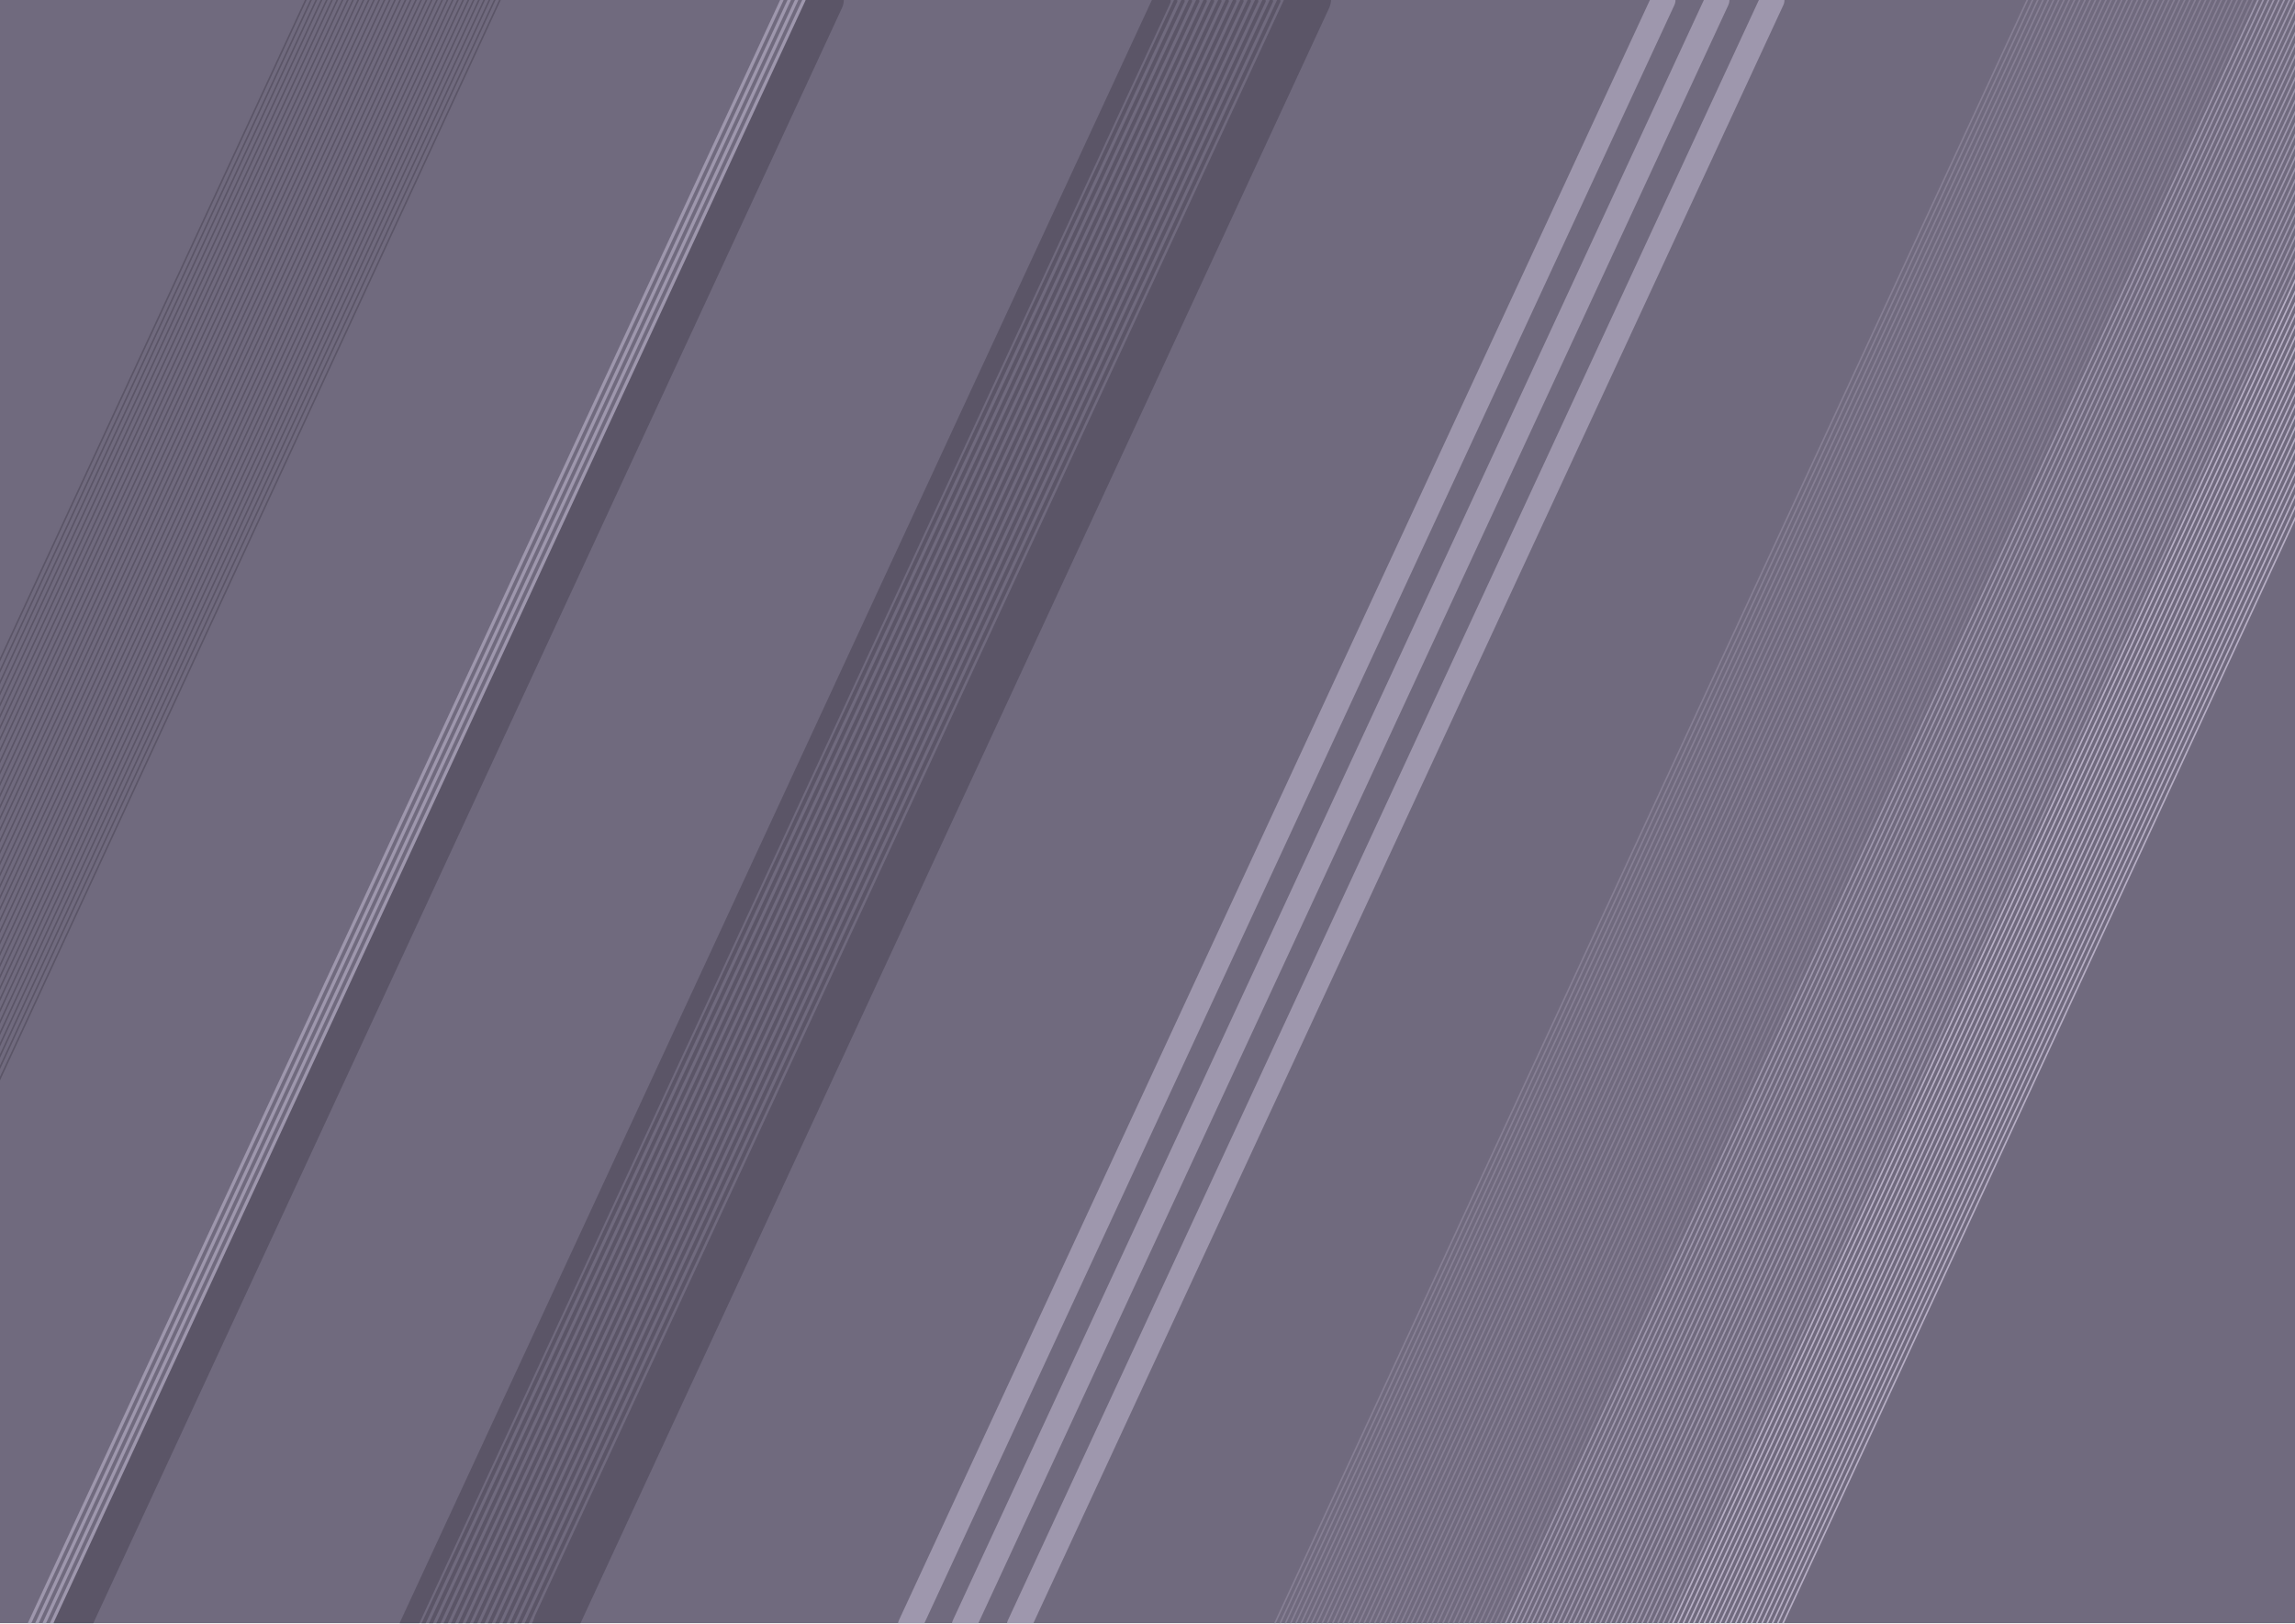
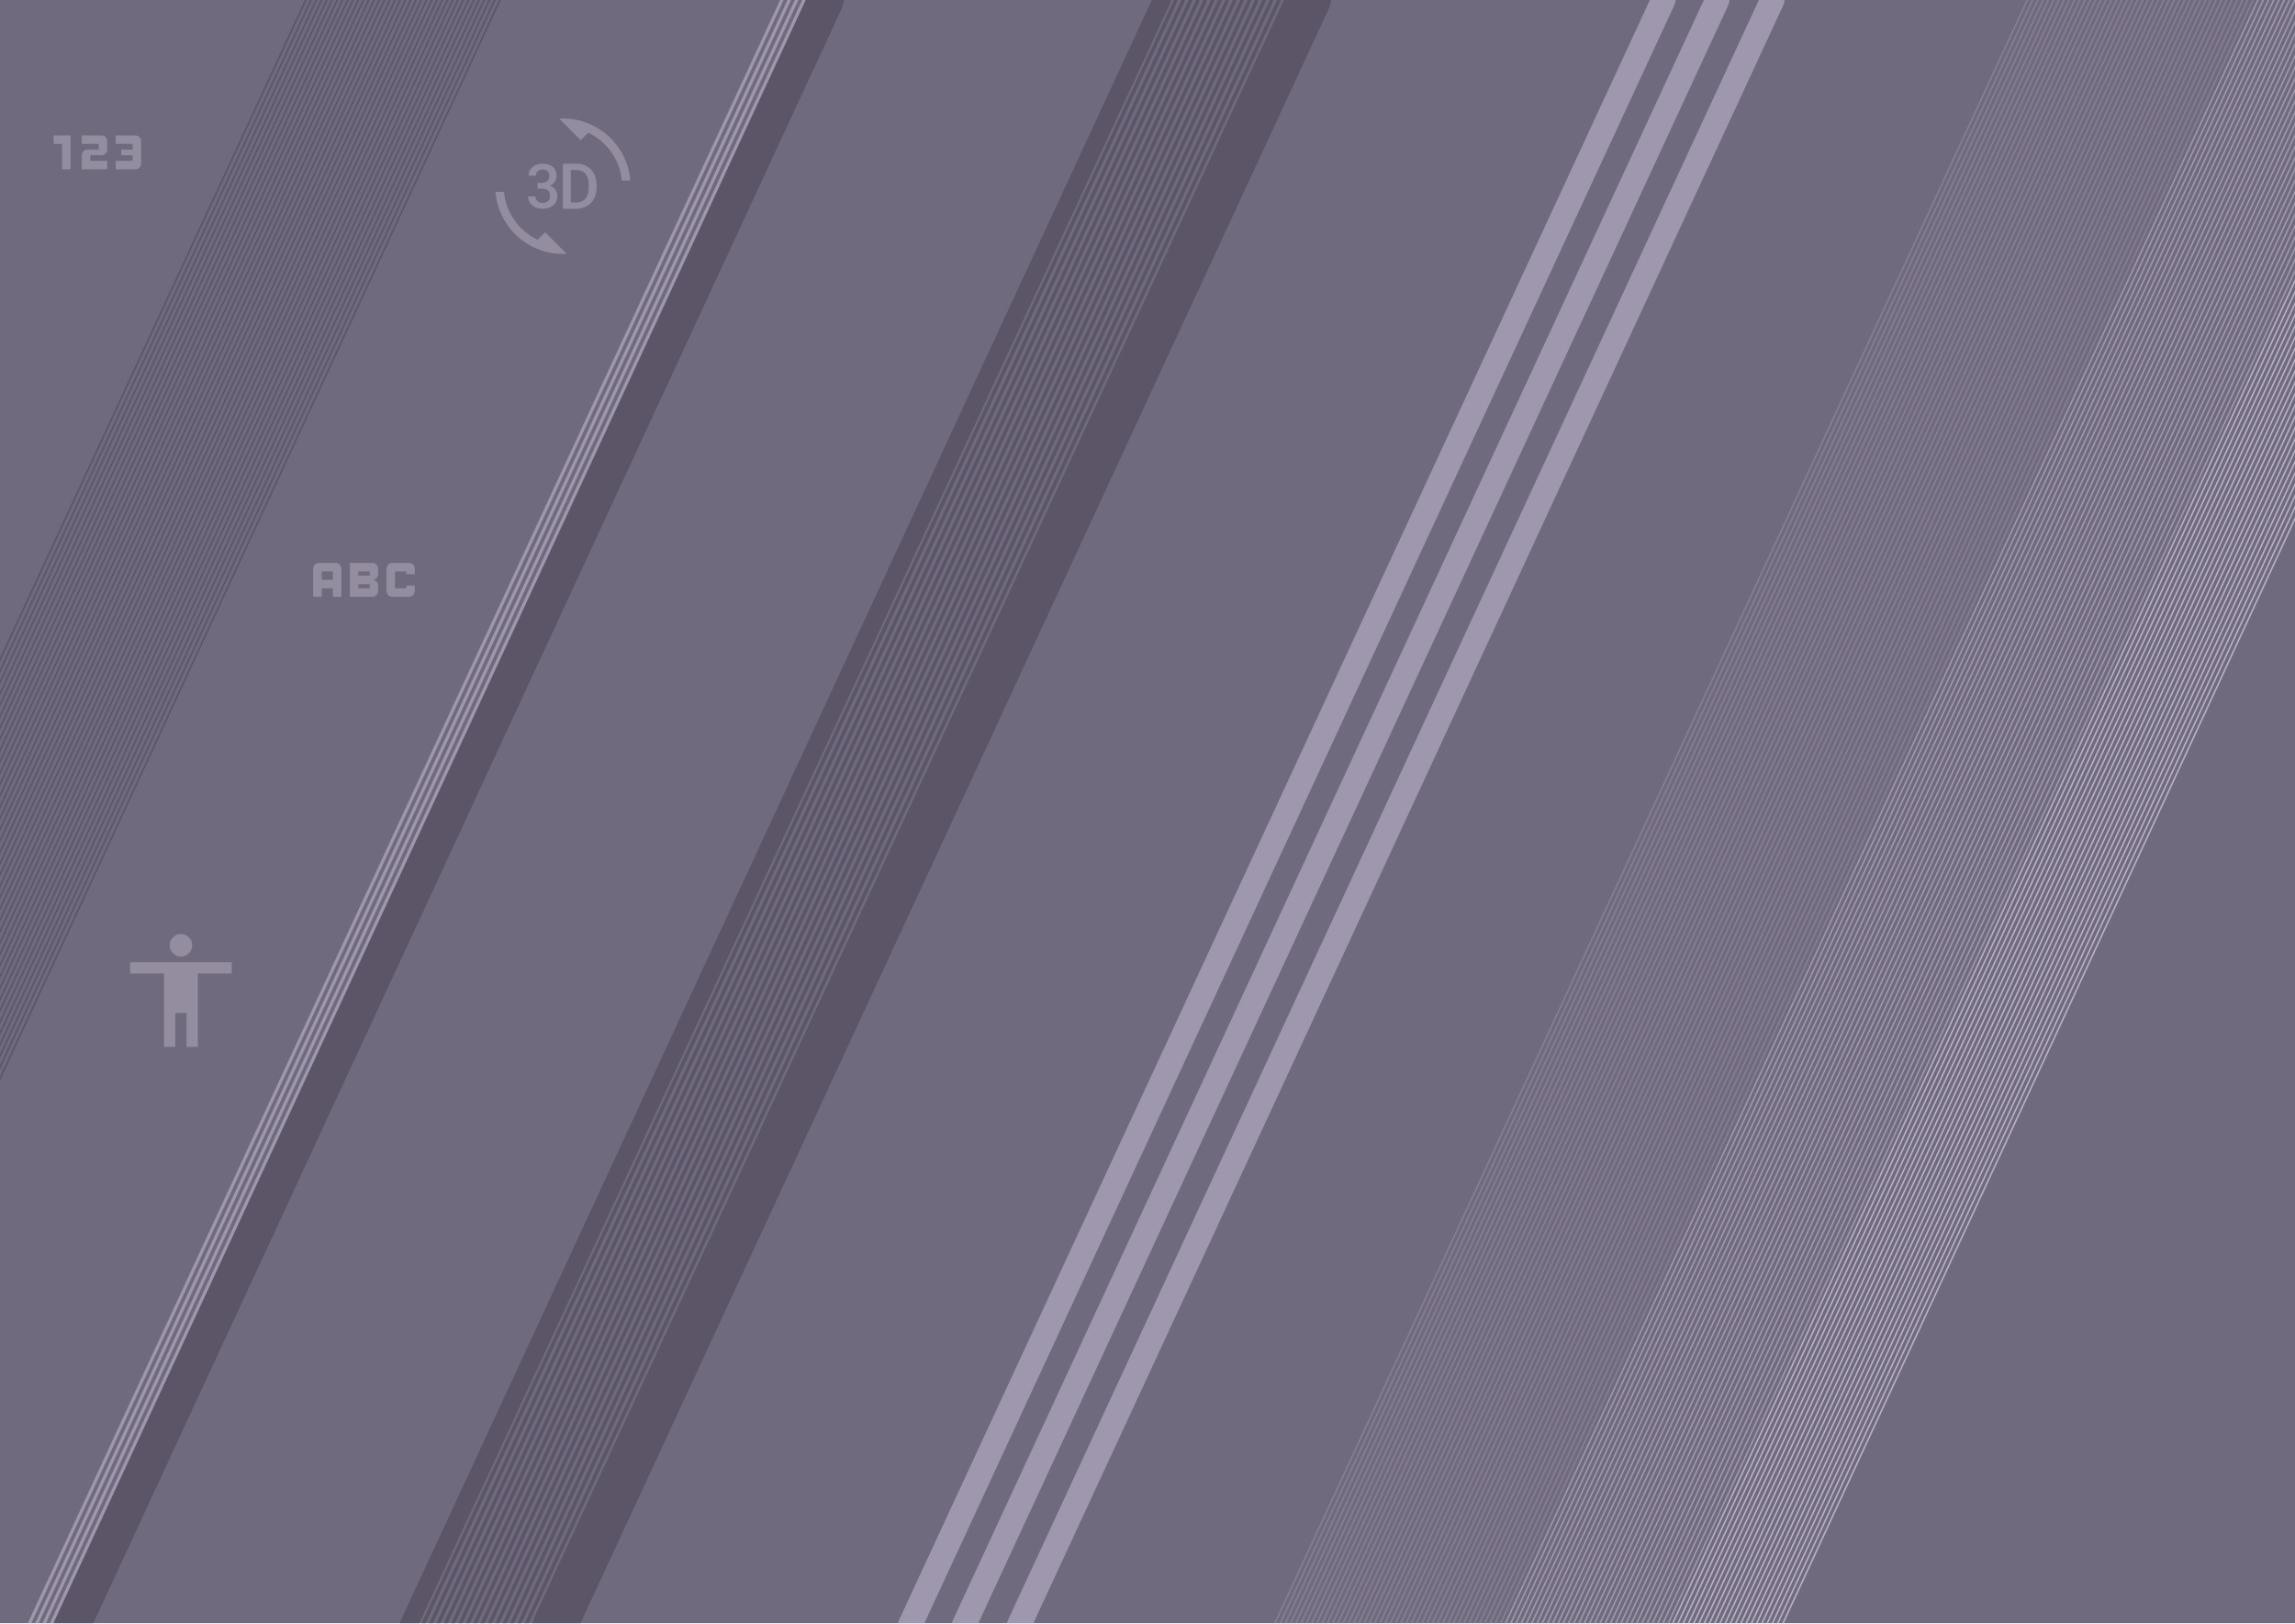
<svg xmlns="http://www.w3.org/2000/svg" width="2169" height="1534" viewBox="0 0 2169 1534" fill="none">
  <g opacity="0.9" clip-path="url(#clip0_2_2333)">
    <rect width="2169" height="1534" fill="#625B71" />
    <path d="M1111 1L399.041 1537.02" stroke="#4A4458" stroke-width="3.5" stroke-linecap="round" />
    <path d="M1117.96 1L406 1537.02" stroke="#4A4458" stroke-width="3.5" stroke-linecap="round" />
    <path d="M1124.92 1L412.959 1537.02" stroke="#4A4458" stroke-width="3.5" stroke-linecap="round" />
    <path d="M1131.88 1L419.918 1537.02" stroke="#4A4458" stroke-width="3.5" stroke-linecap="round" />
    <path d="M1138.84 1L426.877 1537.02" stroke="#4A4458" stroke-width="3.5" stroke-linecap="round" />
    <path d="M1145.79 1L433.835 1537.02" stroke="#4A4458" stroke-width="3.5" stroke-linecap="round" />
    <path d="M1152.75 1L440.794 1537.02" stroke="#4A4458" stroke-width="3.5" stroke-linecap="round" />
    <path d="M1159.71 1L447.753 1537.02" stroke="#4A4458" stroke-width="3.5" stroke-linecap="round" />
    <path d="M1166.67 1L454.712 1537.02" stroke="#4A4458" stroke-width="3.5" stroke-linecap="round" />
    <path d="M1173.63 1L461.671 1537.02" stroke="#4A4458" stroke-width="3.5" stroke-linecap="round" />
    <path d="M1180.59 1L468.63 1537.02" stroke="#4A4458" stroke-width="3.5" stroke-linecap="round" />
    <path d="M1187.55 1L475.589 1537.02" stroke="#4A4458" stroke-width="3.5" stroke-linecap="round" />
    <path d="M1194.51 1L482.548 1537.02" stroke="#4A4458" stroke-width="3.5" stroke-linecap="round" />
    <path d="M1201.47 1L489.507 1537.02" stroke="#4A4458" stroke-width="3.5" stroke-linecap="round" />
    <path d="M1208.42 1L496.466 1537.02" stroke="#4A4458" stroke-width="3.5" stroke-linecap="round" />
    <path d="M1215.38 1L503.425 1537.02" stroke="#4A4458" stroke-width="3.5" stroke-linecap="round" />
    <path d="M1222.34 1L510.384 1537.02" stroke="#4A4458" stroke-width="3.5" stroke-linecap="round" />
    <path d="M1229.3 1L517.343 1537.02" stroke="#4A4458" stroke-width="3.5" stroke-linecap="round" />
    <path d="M1236.26 1L524.302 1537.02" stroke="#4A4458" stroke-width="3.5" stroke-linecap="round" />
    <path d="M1243.22 1L531.261 1537.02" stroke="#4A4458" stroke-width="3.5" stroke-linecap="round" />
    <path d="M1098 0L386.041 1536.02" stroke="#4A4458" stroke-width="17" stroke-linecap="round" />
    <path d="M1237 -1L525.041 1535.02" stroke="#4A4458" stroke-width="42" stroke-linecap="round" />
    <path d="M1916 0L1204.04 1536.02" stroke="#7A7289" stroke-width="1.5" stroke-linecap="round" />
    <path d="M1920.96 0L1209 1536.02" stroke="#7A7289" stroke-width="1.5" stroke-linecap="round" />
    <path d="M1925.92 0L1213.96 1536.02" stroke="#7A7289" stroke-width="1.5" stroke-linecap="round" />
    <path d="M1930.88 0L1218.92 1536.02" stroke="#7A7289" stroke-width="1.5" stroke-linecap="round" />
    <path d="M1935.84 0L1223.88 1536.02" stroke="#7A7289" stroke-width="1.5" stroke-linecap="round" />
    <path d="M1940.79 0L1228.84 1536.02" stroke="#7A7289" stroke-width="1.5" stroke-linecap="round" />
    <path d="M1945.75 0L1233.79 1536.02" stroke="#7A7289" stroke-width="1.5" stroke-linecap="round" />
    <path d="M1950.71 0L1238.75 1536.02" stroke="#7A7289" stroke-width="1.5" stroke-linecap="round" />
    <path d="M1955.67 0L1243.71 1536.02" stroke="#7A7289" stroke-width="1.5" stroke-linecap="round" />
    <path d="M1960.63 0L1248.67 1536.02" stroke="#7A7289" stroke-width="1.5" stroke-linecap="round" />
    <path d="M1965.59 0L1253.63 1536.02" stroke="#7A7289" stroke-width="1.5" stroke-linecap="round" />
    <path d="M1970.55 0L1258.59 1536.02" stroke="#7A7289" stroke-width="1.5" stroke-linecap="round" />
    <path d="M1975.51 0L1263.55 1536.02" stroke="#7A7289" stroke-width="1.5" stroke-linecap="round" />
    <path d="M1980.47 0L1268.51 1536.02" stroke="#7A7289" stroke-width="1.5" stroke-linecap="round" />
    <path d="M1985.42 0L1273.47 1536.02" stroke="#7A7289" stroke-width="1.5" stroke-linecap="round" />
    <path d="M1990.38 0L1278.42 1536.02" stroke="#7A7289" stroke-width="1.5" stroke-linecap="round" />
    <path d="M1995.34 0L1283.38 1536.02" stroke="#7A7289" stroke-width="1.5" stroke-linecap="round" />
    <path d="M2000.3 0L1288.34 1536.02" stroke="#7A7289" stroke-width="1.5" stroke-linecap="round" />
    <path d="M2005.26 0L1293.3 1536.02" stroke="#7A7289" stroke-width="1.5" stroke-linecap="round" />
    <path d="M2010.22 0L1298.26 1536.02" stroke="#7A7289" stroke-width="1.5" stroke-linecap="round" />
    <path d="M2015.18 0L1303.22 1536.02" stroke="#7A7289" stroke-width="1.5" stroke-linecap="round" />
    <path d="M2020.14 0L1308.18 1536.02" stroke="#7A7289" stroke-width="1.5" stroke-linecap="round" />
    <path d="M2025.1 0L1313.14 1536.02" stroke="#7A7289" stroke-width="1.5" stroke-linecap="round" />
    <path d="M2030.06 0L1318.1 1536.02" stroke="#7A7289" stroke-width="1.5" stroke-linecap="round" />
    <path d="M2035.01 0L1323.06 1536.02" stroke="#7A7289" stroke-width="1.5" stroke-linecap="round" />
    <path d="M2039.97 0L1328.01 1536.02" stroke="#7A7289" stroke-width="1.5" stroke-linecap="round" />
    <path d="M2044.93 0L1332.97 1536.02" stroke="#7A7289" stroke-width="1.5" stroke-linecap="round" />
    <path d="M2049.89 0L1337.93 1536.02" stroke="#7A7289" stroke-width="1.5" stroke-linecap="round" />
    <path d="M2054.85 0L1342.89 1536.02" stroke="#7A7289" stroke-width="1.5" stroke-linecap="round" />
    <path d="M2059.81 0L1347.85 1536.02" stroke="#7A7289" stroke-width="1.5" stroke-linecap="round" />
    <path d="M2064.77 0L1352.81 1536.02" stroke="#7A7289" stroke-width="1.5" stroke-linecap="round" />
    <path d="M2069.73 0L1357.77 1536.02" stroke="#7A7289" stroke-width="1.5" stroke-linecap="round" />
    <path d="M2074.69 0L1362.73 1536.02" stroke="#7A7289" stroke-width="1.5" stroke-linecap="round" />
    <path d="M2079.64 0L1367.69 1536.02" stroke="#7A7289" stroke-width="1.5" stroke-linecap="round" />
    <path d="M2084.6 0L1372.64 1536.02" stroke="#7A7289" stroke-width="1.5" stroke-linecap="round" />
    <path d="M2089.56 0L1377.6 1536.02" stroke="#7A7289" stroke-width="1.5" stroke-linecap="round" />
    <path d="M2094.52 0L1382.56 1536.02" stroke="#7A7289" stroke-width="1.5" stroke-linecap="round" />
    <path d="M2099.48 0L1387.52 1536.02" stroke="#7A7289" stroke-width="1.5" stroke-linecap="round" />
    <path d="M2104.44 0L1392.48 1536.02" stroke="#7A7289" stroke-width="1.5" stroke-linecap="round" />
    <path d="M2109.4 0L1397.44 1536.02" stroke="#7A7289" stroke-width="1.5" stroke-linecap="round" />
    <path d="M2114.36 0L1402.4 1536.02" stroke="#7A7289" stroke-width="1.5" stroke-linecap="round" />
    <path d="M2119.32 0L1407.36 1536.02" stroke="#7A7289" stroke-width="1.5" stroke-linecap="round" />
    <path d="M2124.27 0L1412.32 1536.02" stroke="#7A7289" stroke-width="1.5" stroke-linecap="round" />
    <path d="M2129.23 0L1417.27 1536.02" stroke="#7A7289" stroke-width="1.5" stroke-linecap="round" />
    <path d="M2134 0L1422.04 1536.02" stroke="#958DA5" stroke-width="1.5" stroke-linecap="round" />
    <path d="M2138.96 0L1427 1536.02" stroke="#958DA5" stroke-width="1.5" stroke-linecap="round" />
    <path d="M2143.92 0L1431.96 1536.02" stroke="#958DA5" stroke-width="1.5" stroke-linecap="round" />
    <path d="M2148.88 0L1436.92 1536.02" stroke="#958DA5" stroke-width="1.5" stroke-linecap="round" />
    <path d="M2153.84 0L1441.88 1536.02" stroke="#958DA5" stroke-width="1.5" stroke-linecap="round" />
    <path d="M2158.79 0L1446.84 1536.02" stroke="#958DA5" stroke-width="1.5" stroke-linecap="round" />
    <path d="M2163.75 0L1451.79 1536.02" stroke="#958DA5" stroke-width="1.5" stroke-linecap="round" />
    <path d="M2168.71 0L1456.75 1536.02" stroke="#958DA5" stroke-width="1.5" stroke-linecap="round" />
    <path d="M2173.67 0L1461.71 1536.02" stroke="#958DA5" stroke-width="1.5" stroke-linecap="round" />
    <path d="M2178.63 0L1466.67 1536.02" stroke="#958DA5" stroke-width="1.5" stroke-linecap="round" />
    <path d="M2183.59 0L1471.63 1536.02" stroke="#958DA5" stroke-width="1.5" stroke-linecap="round" />
    <path d="M2188.55 0L1476.59 1536.02" stroke="#958DA5" stroke-width="1.5" stroke-linecap="round" />
    <path d="M2193.51 0L1481.55 1536.02" stroke="#958DA5" stroke-width="1.5" stroke-linecap="round" />
    <path d="M2198.47 0L1486.51 1536.02" stroke="#958DA5" stroke-width="1.5" stroke-linecap="round" />
    <path d="M2203.42 0L1491.47 1536.02" stroke="#958DA5" stroke-width="1.5" stroke-linecap="round" />
    <path d="M2208.38 0L1496.42 1536.02" stroke="#958DA5" stroke-width="1.5" stroke-linecap="round" />
    <path d="M2213.34 0L1501.38 1536.02" stroke="#958DA5" stroke-width="1.5" stroke-linecap="round" />
    <path d="M2218.3 0L1506.34 1536.02" stroke="#958DA5" stroke-width="1.5" stroke-linecap="round" />
    <path d="M2223.26 0L1511.3 1536.02" stroke="#958DA5" stroke-width="1.5" stroke-linecap="round" />
    <path d="M2228.22 0L1516.26 1536.02" stroke="#958DA5" stroke-width="1.5" stroke-linecap="round" />
    <path d="M2233.18 0L1521.22 1536.02" stroke="#958DA5" stroke-width="1.5" stroke-linecap="round" />
    <path d="M2238.14 0L1526.18 1536.02" stroke="#958DA5" stroke-width="1.5" stroke-linecap="round" />
    <path d="M2243.1 0L1531.14 1536.02" stroke="#958DA5" stroke-width="1.5" stroke-linecap="round" />
    <path d="M2248.06 0L1536.1 1536.02" stroke="#958DA5" stroke-width="1.5" stroke-linecap="round" />
    <path d="M2253.01 0L1541.06 1536.02" stroke="#958DA5" stroke-width="1.5" stroke-linecap="round" />
    <path d="M2257.97 0L1546.01 1536.02" stroke="#958DA5" stroke-width="1.5" stroke-linecap="round" />
    <path d="M2262.93 0L1550.97 1536.02" stroke="#958DA5" stroke-width="1.5" stroke-linecap="round" />
    <path d="M2267.89 0L1555.93 1536.02" stroke="#958DA5" stroke-width="1.5" stroke-linecap="round" />
    <path d="M2272.85 0L1560.89 1536.02" stroke="#958DA5" stroke-width="1.5" stroke-linecap="round" />
    <path d="M2277.81 0L1565.85 1536.02" stroke="#958DA5" stroke-width="1.5" stroke-linecap="round" />
    <path d="M2282.77 0L1570.81 1536.02" stroke="#958DA5" stroke-width="1.5" stroke-linecap="round" />
    <path d="M2287.73 0L1575.77 1536.02" stroke="#958DA5" stroke-width="1.5" stroke-linecap="round" />
    <path d="M2292 0L1580.04 1536.02" stroke="#B0A7C0" stroke-width="1.5" stroke-linecap="round" />
    <path d="M2296.96 0L1585 1536.02" stroke="#B0A7C0" stroke-width="1.5" stroke-linecap="round" />
    <path d="M2301.92 0L1589.96 1536.02" stroke="#B0A7C0" stroke-width="1.5" stroke-linecap="round" />
    <path d="M2306.88 0L1594.92 1536.02" stroke="#B0A7C0" stroke-width="1.5" stroke-linecap="round" />
    <path d="M2311.84 0L1599.88 1536.02" stroke="#B0A7C0" stroke-width="1.5" stroke-linecap="round" />
    <path d="M2316.79 0L1604.84 1536.02" stroke="#B0A7C0" stroke-width="1.5" stroke-linecap="round" />
    <path d="M2321.75 0L1609.79 1536.02" stroke="#B0A7C0" stroke-width="1.5" stroke-linecap="round" />
    <path d="M2326.71 0L1614.75 1536.02" stroke="#B0A7C0" stroke-width="1.5" stroke-linecap="round" />
    <path d="M2331.67 0L1619.71 1536.02" stroke="#B0A7C0" stroke-width="1.5" stroke-linecap="round" />
    <path d="M2336.63 0L1624.67 1536.02" stroke="#B0A7C0" stroke-width="1.5" stroke-linecap="round" />
    <path d="M2341.59 0L1629.63 1536.02" stroke="#B0A7C0" stroke-width="1.5" stroke-linecap="round" />
    <path d="M2346.55 0L1634.59 1536.02" stroke="#B0A7C0" stroke-width="1.5" stroke-linecap="round" />
    <path d="M2351.51 0L1639.55 1536.02" stroke="#B0A7C0" stroke-width="1.5" stroke-linecap="round" />
    <path d="M2356.47 0L1644.51 1536.02" stroke="#B0A7C0" stroke-width="1.5" stroke-linecap="round" />
    <path d="M2361.42 0L1649.47 1536.02" stroke="#B0A7C0" stroke-width="1.5" stroke-linecap="round" />
    <path d="M2366.38 0L1654.42 1536.02" stroke="#B0A7C0" stroke-width="1.5" stroke-linecap="round" />
    <path d="M2371.34 0L1659.38 1536.02" stroke="#B0A7C0" stroke-width="1.5" stroke-linecap="round" />
    <path d="M2376.3 0L1664.34 1536.02" stroke="#B0A7C0" stroke-width="1.5" stroke-linecap="round" />
    <path d="M2381.26 0L1669.3 1536.02" stroke="#B0A7C0" stroke-width="1.5" stroke-linecap="round" />
    <path d="M2386.22 0L1674.26 1536.02" stroke="#B0A7C0" stroke-width="1.5" stroke-linecap="round" />
    <path d="M2391.18 0L1679.22 1536.02" stroke="#B0A7C0" stroke-width="1.5" stroke-linecap="round" />
    <path d="M2396.14 0L1684.18 1536.02" stroke="#B0A7C0" stroke-width="1.5" stroke-linecap="round" />
    <path d="M289 0L-422.959 1536.02" stroke="#4A4458" stroke-width="1.5" stroke-linecap="round" />
    <path d="M293.959 0L-418 1536.02" stroke="#4A4458" stroke-width="1.5" stroke-linecap="round" />
    <path d="M298.918 0L-413.041 1536.02" stroke="#4A4458" stroke-width="1.5" stroke-linecap="round" />
    <path d="M303.877 0L-408.082 1536.02" stroke="#4A4458" stroke-width="1.5" stroke-linecap="round" />
    <path d="M308.836 0L-403.123 1536.02" stroke="#4A4458" stroke-width="1.5" stroke-linecap="round" />
    <path d="M313.795 0L-398.164 1536.02" stroke="#4A4458" stroke-width="1.5" stroke-linecap="round" />
    <path d="M318.753 0L-393.206 1536.02" stroke="#4A4458" stroke-width="1.5" stroke-linecap="round" />
    <path d="M323.712 0L-388.247 1536.02" stroke="#4A4458" stroke-width="1.5" stroke-linecap="round" />
    <path d="M328.671 0L-383.288 1536.02" stroke="#4A4458" stroke-width="1.5" stroke-linecap="round" />
    <path d="M333.63 0L-378.329 1536.02" stroke="#4A4458" stroke-width="1.5" stroke-linecap="round" />
    <path d="M338.589 0L-373.37 1536.02" stroke="#4A4458" stroke-width="1.5" stroke-linecap="round" />
    <path d="M343.548 0L-368.411 1536.02" stroke="#4A4458" stroke-width="1.5" stroke-linecap="round" />
    <path d="M348.507 0L-363.452 1536.02" stroke="#4A4458" stroke-width="1.5" stroke-linecap="round" />
    <path d="M353.466 0L-358.493 1536.02" stroke="#4A4458" stroke-width="1.5" stroke-linecap="round" />
    <path d="M358.425 0L-353.534 1536.02" stroke="#4A4458" stroke-width="1.5" stroke-linecap="round" />
    <path d="M363.384 0L-348.575 1536.02" stroke="#4A4458" stroke-width="1.5" stroke-linecap="round" />
    <path d="M368.343 0L-343.616 1536.02" stroke="#4A4458" stroke-width="1.5" stroke-linecap="round" />
    <path d="M373.302 0L-338.657 1536.02" stroke="#4A4458" stroke-width="1.5" stroke-linecap="round" />
    <path d="M378.26 0L-333.698 1536.02" stroke="#4A4458" stroke-width="1.5" stroke-linecap="round" />
    <path d="M383.219 0L-328.739 1536.02" stroke="#4A4458" stroke-width="1.5" stroke-linecap="round" />
    <path d="M388.178 0L-323.78 1536.02" stroke="#4A4458" stroke-width="1.5" stroke-linecap="round" />
    <path d="M393.137 0L-318.822 1536.02" stroke="#4A4458" stroke-width="1.5" stroke-linecap="round" />
    <path d="M398.096 0L-313.863 1536.02" stroke="#4A4458" stroke-width="1.5" stroke-linecap="round" />
    <path d="M403.055 0L-308.904 1536.02" stroke="#4A4458" stroke-width="1.5" stroke-linecap="round" />
    <path d="M408.014 0L-303.945 1536.02" stroke="#4A4458" stroke-width="1.5" stroke-linecap="round" />
    <path d="M412.973 0L-298.986 1536.02" stroke="#4A4458" stroke-width="1.5" stroke-linecap="round" />
    <path d="M417.932 0L-294.027 1536.02" stroke="#4A4458" stroke-width="1.5" stroke-linecap="round" />
    <path d="M422.891 0L-289.068 1536.02" stroke="#4A4458" stroke-width="1.5" stroke-linecap="round" />
    <path d="M427.85 0L-284.109 1536.02" stroke="#4A4458" stroke-width="1.5" stroke-linecap="round" />
    <path d="M432.809 0L-279.15 1536.02" stroke="#4A4458" stroke-width="1.5" stroke-linecap="round" />
    <path d="M437.768 0L-274.191 1536.02" stroke="#4A4458" stroke-width="1.5" stroke-linecap="round" />
    <path d="M442.727 0L-269.232 1536.02" stroke="#4A4458" stroke-width="1.5" stroke-linecap="round" />
    <path d="M447.686 0L-264.273 1536.02" stroke="#4A4458" stroke-width="1.5" stroke-linecap="round" />
    <path d="M452.644 0L-259.315 1536.02" stroke="#4A4458" stroke-width="1.5" stroke-linecap="round" />
    <path d="M457.603 0L-254.356 1536.02" stroke="#4A4458" stroke-width="1.5" stroke-linecap="round" />
    <path d="M462.562 0L-249.397 1536.02" stroke="#4A4458" stroke-width="1.5" stroke-linecap="round" />
    <path d="M467.521 0L-244.438 1536.02" stroke="#4A4458" stroke-width="1.5" stroke-linecap="round" />
    <path d="M472.48 0L-239.479 1536.02" stroke="#4A4458" stroke-width="1.5" stroke-linecap="round" />
    <path d="M779.959 0L68 1536.02" stroke="#4A4458" stroke-width="35" stroke-linecap="round" />
    <path d="M738.959 0L27 1536.02" stroke="#958DA5" stroke-width="3" stroke-linecap="round" />
    <path d="M745.918 0L33.959 1536.02" stroke="#958DA5" stroke-width="3" stroke-linecap="round" />
    <path d="M752.877 0L40.918 1536.02" stroke="#958DA5" stroke-width="3" stroke-linecap="round" />
    <path d="M759.836 0L47.877 1536.02" stroke="#958DA5" stroke-width="3" stroke-linecap="round" />
    <path d="M1572 0L860.041 1536.02" stroke="#958DA5" stroke-width="23" stroke-linecap="round" />
    <path d="M1623 0L911.041 1536.02" stroke="#958DA5" stroke-width="23" stroke-linecap="round" />
    <path d="M1675 0L963.041 1536.02" stroke="#958DA5" stroke-width="23" stroke-linecap="round" />
+     <path d="M66.667 160H58.667V136H50.667V128H66.667V160ZM101.333 152H85.333V146.667H96C98.933 146.667 101.333 144.267 101.333 141.333V133.333C101.333 130.4 98.933 128 96 128H77.333V136H93.333V141.333H82.667C79.733 141.333 77.333 143.733 77.333 146.667V160H101.333V152ZM133.333 154.667V133.333C133.333 130.4 130.933 128 128 128H109.333V136H125.333V141.333H114.667V146.667H125.333V152H109.333V160H128C130.933 160 133.333 157.6 133.333 154.667Z" fill="#898297" />
+     <g clip-path="url(#clip1_2_2333)">
+       <path d="M508.133 226.56C490.693 218.347 478.213 201.387 476.293 181.333H468.293C471.013 214.187 498.48 240 532.027 240L535.547 239.84L515.227 219.52L508.133 226.56ZM512.88 191.787C511.867 191.787 510.907 191.627 510.107 191.36C509.253 191.04 508.56 190.667 507.973 190.08C507.387 189.547 506.907 188.907 506.587 188.107C506.267 187.36 506.107 186.507 506.107 185.6H499.173C499.173 187.52 499.547 189.227 500.293 190.667C501.04 192.107 502.053 193.333 503.28 194.347C504.56 195.307 506 196.053 507.653 196.533C509.253 197.067 510.96 197.333 512.773 197.333C514.747 197.333 516.613 197.067 518.267 196.533C519.973 196 521.467 195.2 522.693 194.187C523.92 193.173 524.933 191.893 525.627 190.347C526.32 188.8 526.693 187.093 526.693 185.173C526.693 184.16 526.587 183.147 526.32 182.187C526.053 181.227 525.68 180.32 525.093 179.467C524.56 178.613 523.813 177.867 522.96 177.173C522.053 176.48 520.987 175.947 519.707 175.52C520.773 175.04 521.68 174.453 522.48 173.76C523.28 173.067 523.92 172.32 524.453 171.52C524.987 170.72 525.36 169.92 525.627 169.067C525.893 168.213 526 167.36 526 166.507C526 164.587 525.68 162.88 525.04 161.387C524.4 159.893 523.493 158.667 522.32 157.707C521.253 156.693 519.813 155.947 518.213 155.413C516.56 154.933 514.747 154.667 512.773 154.667C510.853 154.667 509.093 154.933 507.44 155.52C505.84 156.107 504.4 156.907 503.227 157.92C502.107 158.933 501.2 160.107 500.507 161.493C499.867 162.88 499.547 164.373 499.547 166.027H506.48C506.48 165.12 506.64 164.32 506.96 163.627C507.28 162.933 507.707 162.293 508.293 161.813C508.88 161.333 509.52 160.907 510.32 160.64C511.12 160.373 511.92 160.213 512.88 160.213C515.013 160.213 516.613 160.747 517.627 161.867C518.64 162.933 519.173 164.48 519.173 166.453C519.173 167.413 519.013 168.267 518.747 169.067C518.48 169.867 518 170.507 517.413 171.04C516.827 171.573 516.08 172 515.227 172.32C514.373 172.64 513.307 172.8 512.133 172.8H508.027V178.293H512.133C513.307 178.293 514.373 178.4 515.333 178.667C516.293 178.933 517.093 179.36 517.733 179.893C518.373 180.48 518.907 181.173 519.28 182.027C519.653 182.88 519.813 183.893 519.813 185.067C519.813 187.253 519.173 188.907 517.947 190.027C516.72 191.253 515.013 191.787 512.88 191.787ZM558.48 160.213C556.773 158.453 554.747 157.067 552.4 156.107C550.053 155.147 547.44 154.667 544.56 154.667H531.973V197.333H544.24C547.173 197.333 549.893 196.853 552.293 195.893C554.693 194.933 556.773 193.6 558.48 191.84C560.187 190.08 561.52 187.947 562.427 185.493C563.333 182.987 563.813 180.213 563.813 177.12V174.987C563.813 171.893 563.333 169.12 562.427 166.613C561.52 164.107 560.187 161.973 558.48 160.213ZM556.4 177.067C556.4 179.307 556.133 181.28 555.653 183.093C555.12 184.853 554.373 186.4 553.36 187.627C552.347 188.853 551.067 189.813 549.573 190.453C548.027 191.093 546.267 191.413 544.293 191.413H539.44V160.64H544.613C548.453 160.64 551.387 161.867 553.36 164.32C555.387 166.773 556.4 170.293 556.4 174.933V177.067ZM532.027 112L528.507 112.16L548.827 132.48L555.92 125.387C573.36 133.653 585.84 150.56 587.707 170.613H595.707C593.04 137.813 565.573 112 532.027 112Z" fill="#898297" />
+     </g>
+     <path d="M392 542.667H384V540H373.333V556H384V553.333H392V558.667C392 561.6 389.6 564 386.667 564H370.667C367.733 564 365.333 561.6 365.333 558.667V537.333C365.333 534.4 367.733 532 370.667 532H386.667C389.6 532 392 534.4 392 537.333V542.667ZM322.667 537.333V564H314.667V556H304V564H296V537.333C296 534.4 298.4 532 301.333 532H317.333C320.267 532 322.667 534.4 322.667 537.333ZM314.667 540H304V548H314.667V540ZM352 548C354.933 548 357.333 550.4 357.333 553.333V558.667C357.333 561.6 354.933 564 352 564H330.667V532H352C354.933 532 357.333 534.4 357.333 537.333V542.667C357.333 545.6 354.933 548 352 548ZM338.667 540V544H349.333V540H338.667ZM349.333 552H338.667V556H349.333V552Z" fill="#898297" />
+     <path d="M171 882.667C176.867 882.667 181.667 887.467 181.667 893.333C181.667 899.2 176.867 904 171 904C165.133 904 160.333 899.2 160.333 893.333C160.333 887.467 165.133 882.667 171 882.667ZM219 920H187V989.333H176.333V957.333H165.667V989.333H155V920H123V909.333H219V920Z" fill="#898297" />
  </g>
  <defs>
    <clipPath id="clip0_2_2333">
      <rect width="2169" height="1534" fill="white" />
    </clipPath>
+     <clipPath id="clip1_2_2333">
+       <rect width="128" height="128" fill="white" transform="translate(468 112)" />
+     </clipPath>
  </defs>
</svg>
